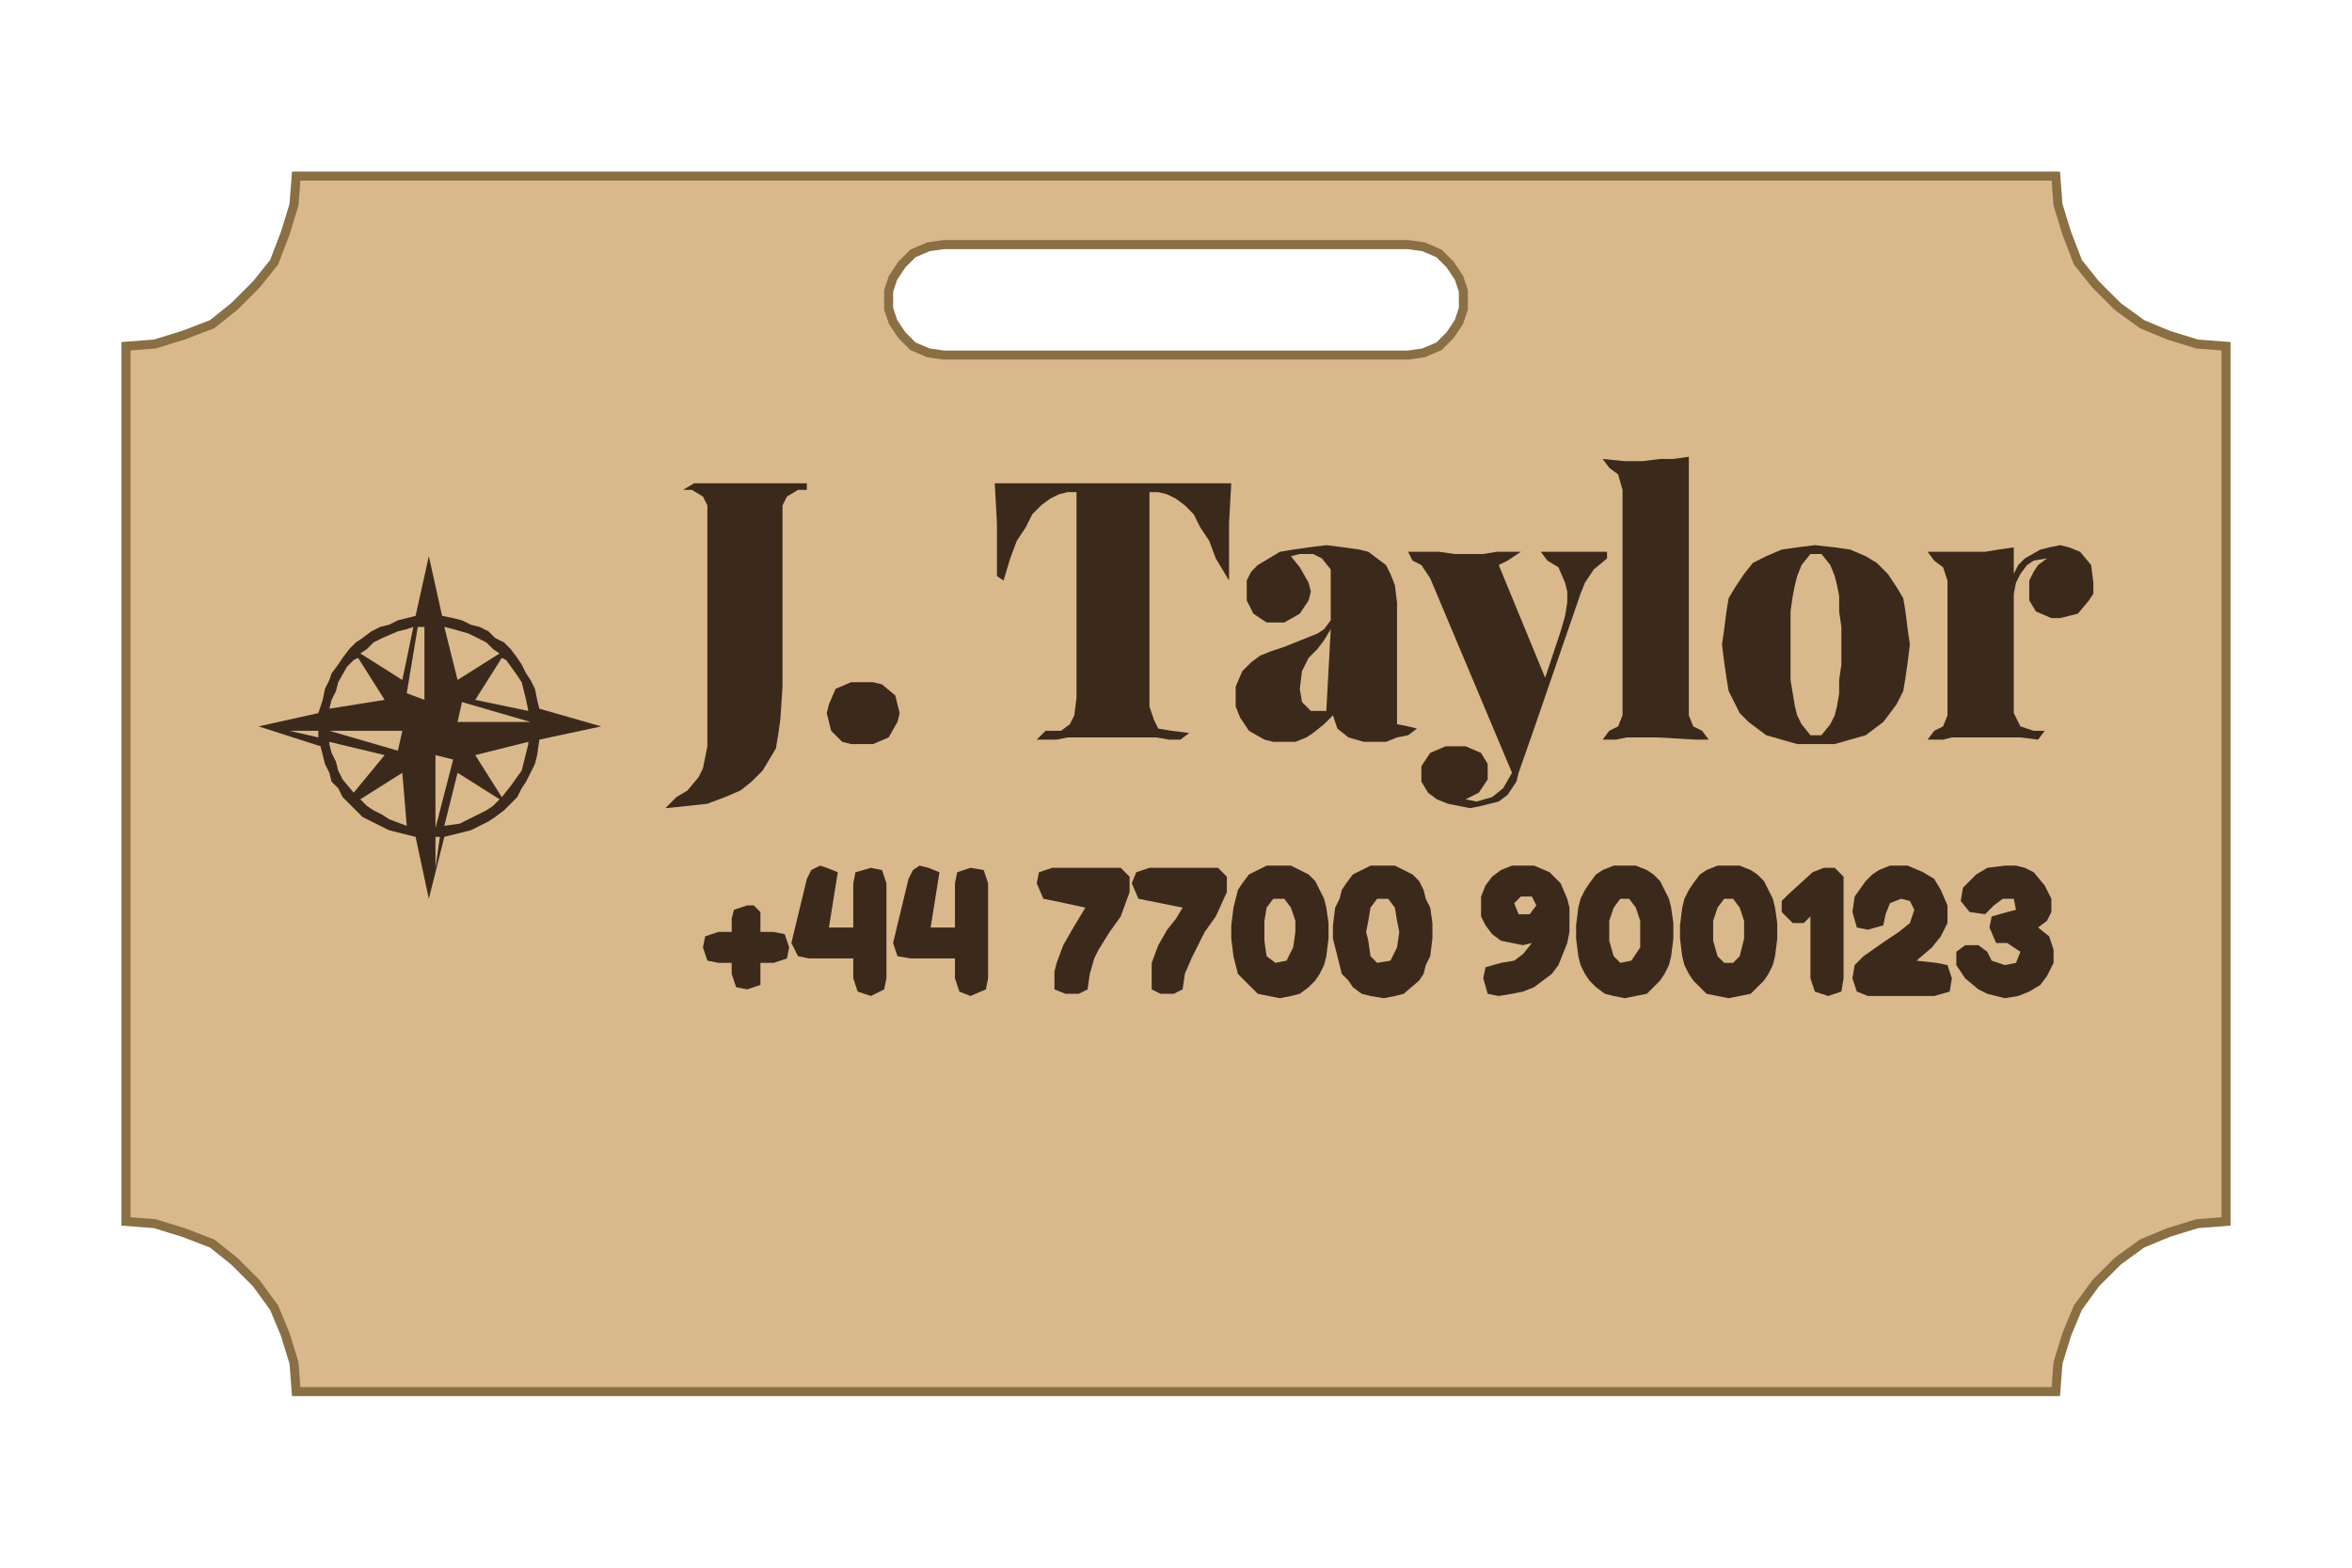
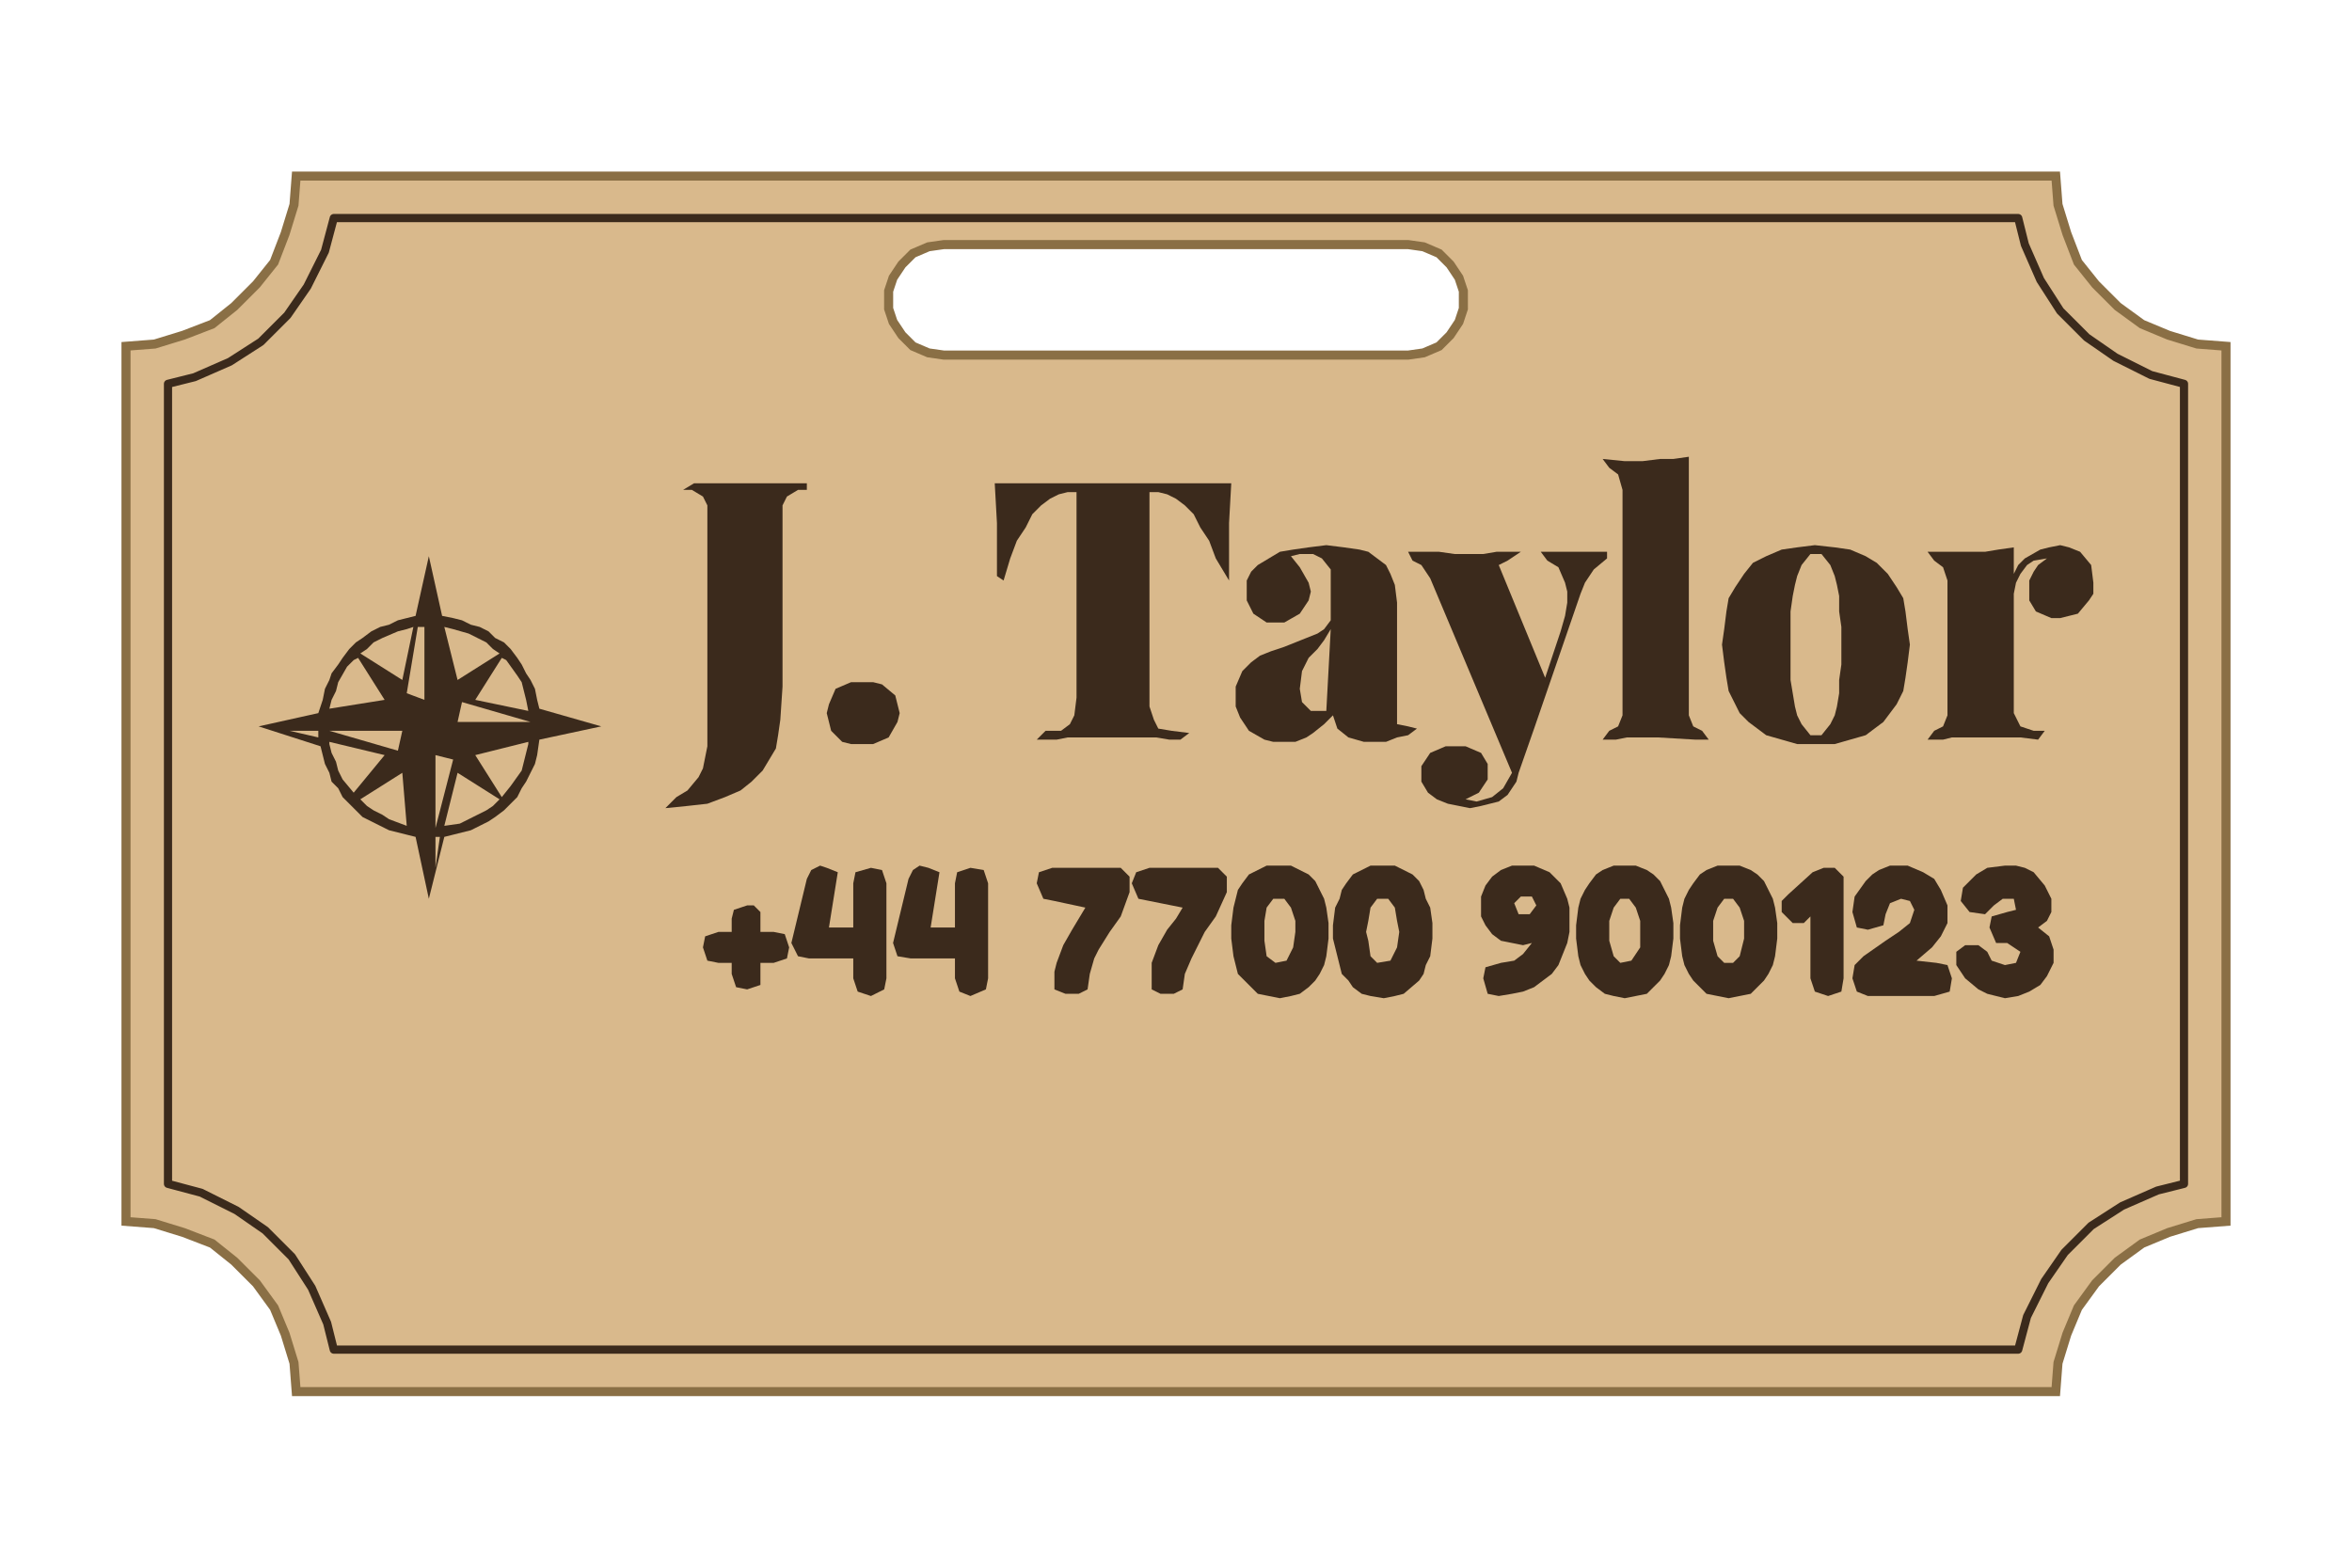
<svg xmlns="http://www.w3.org/2000/svg" width="300" height="200" viewBox="-5.7 -5.7 106.4 66.4">
  <path fill="#D9B98C" fill-rule="evenodd" stroke="#8A6F45" stroke-width=".41" d="m87.4 1.3.4 1.3.5 1.3.8 1 1 1 1.1.8 1.2.5 1.3.4 1.3.1v39.6l-1.3.1-1.3.4-1.2.5-1.1.8-1 1-.8 1.1-.5 1.2-.4 1.3-.1 1.3H7.7l-.1-1.3-.4-1.3-.5-1.2-.8-1.1-1-1-1-.8-1.3-.5-1.3-.4-1.3-.1V7.7l1.3-.1 1.3-.4 1.3-.5 1-.8 1-1 .8-1 .5-1.3.4-1.3.1-1.3h79.6ZM37 3.1l-.7.1-.7.3-.5.5-.4.6-.2.6V6l.2.6.4.6.5.5.7.3.7.1h21l.7-.1.7-.3.5-.5.4-.6.2-.6v-.8l-.2-.6-.4-.6-.5-.5-.7-.3-.7-.1Z" />
  <path fill="#3B2A1C" fill-rule="evenodd" d="m52.7 31.2.4.2.4.2.3.3.2.4.2.4.1.4.1.7v.7l-.1.8-.1.4-.2.4-.2.3-.3.3-.4.3-.4.1-.5.1-.5-.1-.5-.1-.3-.3-.3-.3-.3-.3-.1-.4-.1-.4-.1-.8v-.6l.1-.8.1-.4.1-.4.2-.3.3-.4.4-.2.4-.2h.6Zm-.8 1.5-.3.4-.1.6v.9l.1.7.4.3.5-.1.3-.6.1-.7v-.5l-.2-.6-.3-.4h-.2Zm5.5-1.5.4.2.4.2.3.3.2.4.1.4.2.4.1.7v.7l-.1.8-.2.4-.1.4-.2.3-.7.6-.4.1-.5.1-.6-.1-.4-.1-.4-.3-.2-.3-.3-.3-.1-.4-.1-.4-.2-.8v-.6l.1-.8.2-.4.1-.4.2-.3.3-.4.4-.2.4-.2h.6Zm-.8 1.5-.3.4-.1.6-.1.5.1.4.1.7.3.3.6-.1.3-.6.1-.7-.1-.5-.1-.6-.3-.4h-.2Zm11.7-1.5.5.2.3.2.3.3.2.4.2.4.1.4.1.7v.7l-.1.8-.1.4-.2.4-.2.3-.3.3-.3.3-.5.1-.5.1-.5-.1-.4-.1-.4-.3-.3-.3-.2-.3-.2-.4-.1-.4-.1-.8v-.6l.1-.8.1-.4.2-.4.2-.3.3-.4.3-.2.5-.2h.5Zm-.7 1.5-.3.4-.2.6v.9l.2.7.3.3.5-.1.4-.6v-1.2l-.2-.6-.3-.4h-.2Zm5.4-1.5.5.2.3.2.3.3.2.4.2.4.1.4.1.7v.7l-.1.8-.1.4-.2.4-.2.3-.3.3-.3.3-.5.1-.5.1-.5-.1-.5-.1-.3-.3-.3-.3-.2-.3-.2-.4-.1-.4-.1-.8v-.6l.1-.8.1-.4.2-.4.2-.3.3-.4.3-.2.5-.2h.5Zm-.7 1.5-.3.4-.2.6v.9l.2.7.3.3h.4l.3-.3.2-.8v-.8l-.2-.6-.3-.4h-.2Zm13.2-1.5.4.1.4.2.5.6.3.6v.6l-.2.4-.4.3.5.4.2.6v.6l-.3.6-.3.4-.5.3-.5.2-.6.1-.4-.1-.4-.1-.4-.2-.6-.5-.4-.6v-.6l.4-.3h.6l.4.3.2.4.6.2.5-.1.2-.5-.6-.4h-.5l-.3-.7.1-.5.7-.2.4-.1-.1-.5h-.5l-.4.3-.4.4-.7-.1-.4-.5.1-.6.3-.3.3-.3.5-.3.8-.1Zm-8.2.1.4.4v4.6l-.1.6-.6.2-.6-.2-.2-.6v-2.8l-.3.3h-.5l-.5-.5v-.5l.3-.3 1.1-1 .5-.2h.2Zm3.3-.1.7.3.5.3.3.5.3.7v.8l-.3.6-.4.5-.7.6.9.1.5.1.2.6-.1.6-.7.2h-3l-.5-.2-.2-.6.1-.6.4-.4 1-.7.6-.4.5-.4.2-.6-.2-.4-.4-.1-.5.2-.2.5-.1.5-.7.2-.5-.1-.2-.7.1-.7.5-.7.3-.3.3-.2.5-.2h.4Zm-16.9 0 .7.3.5.5.3.7.1.4v1.1l-.1.5-.2.5-.2.5-.3.4-.4.3-.4.3-.5.2-.5.1-.6.1-.5-.1-.2-.7.1-.5.7-.2.6-.1.4-.3.4-.5-.4.1-.5-.1-.5-.1-.4-.3-.3-.4-.2-.4v-.9l.2-.5.3-.4.4-.3.5-.2h.5Zm-.6 1.4-.3.3.2.5h.5l.3-.4-.2-.4h-.3ZM45 31.3l.4.4v.7l-.4 1.1-.5.7-.5.8-.2.4-.2.7-.1.7-.4.2h-.6l-.5-.2V36l.1-.4.3-.8.4-.7.3-.5.3-.5-1.4-.3-.5-.1-.3-.7.1-.5.6-.2h2.8Zm4.4 0 .4.4v.7l-.5 1.1-.5.7-.4.8-.2.4-.3.7-.1.7-.4.2h-.6l-.4-.2v-1.2l.3-.8.4-.7.4-.5.3-.5-1.5-.3-.5-.1-.3-.7.2-.5.6-.2H49Zm-17.7 0 .5.2-.4 2.5h1.1v-2l.1-.5.7-.2.5.1.2.6v4.3l-.1.5-.6.3-.6-.2-.2-.6v-.9h-2l-.5-.1-.3-.6.7-2.9.2-.4.4-.2Zm4.6 0 .5.2-.4 2.5h1.1v-2l.1-.5.6-.2.6.1.2.6v4.3l-.1.5-.7.3-.5-.2-.2-.6v-.9h-2l-.6-.1-.2-.6.7-2.9.2-.4.3-.2ZM28.4 33l.3.3v.9h.6l.5.1.2.6-.1.5-.6.2h-.6v1l-.6.2-.5-.1-.2-.6v-.5h-.6l-.5-.1-.2-.6.1-.5.6-.2h.6v-.6l.1-.4.6-.2ZM14.3 19.9l.5.1.4.1.4.2.4.1.4.2.3.3.4.2.3.3.3.4.2.3.2.4.2.3.2.4.1.5.1.4 2.8.8-2.8.6-.1.7-.1.4-.2.4-.2.4-.2.3-.2.4-.3.3-.3.3-.4.3-.3.2-.4.2-.4.2-.4.1-.4.1-.4.1-.7 2.8-.6-2.8-.4-.1-.4-.1-.4-.1-.4-.2-.4-.2-.4-.2-.3-.3-.3-.3-.3-.3-.2-.4-.3-.3-.1-.4-.2-.4-.1-.4-.1-.4-2.8-.9 2.7-.6.2-.6.1-.5.2-.4.1-.3.3-.4.2-.3.3-.4.3-.3.3-.2.4-.3.4-.2.4-.1.4-.2.4-.1.4-.1.6-2.7Zm-.3 10v1.4l.2-1.4Zm0-.4.8-3.1-.8-.2Zm.4-.1.7-.1.8-.4.4-.2.3-.2.3-.3L15 27Zm-3.8-1.2.3.3.3.2.4.2.3.2.8.3-.2-2.4Zm-1.4-2.5.1.4.2.4.1.4.2.4.5.6 1.4-1.7-2.5-.6Zm6.6.5 1.2 1.9.4-.5.5-.7.1-.4.1-.4.1-.4v-.1Zm-6.6-1.1 3.1.9.2-.9Zm-1.8 0 1.3.3v-.3Zm11.3-.6 1.4.2zm-3.7.2h3.3l-3.1-.9Zm.8-1 2.4.5-.1-.5-.1-.4-.1-.4-.2-.3-.5-.7-.2-.1Zm-5.5-1.8-.3.3-.4.7-.1.4-.2.4-.1.4 2.5-.4-1.2-1.9Zm2.9-1.5-.5 3 .8.3v-3.3Zm1.8 2.4 1.9-1.2-.3-.2-.3-.3-.4-.2-.4-.2-.7-.2-.4-.1Zm-2.3-2.3-.4.1-.7.3-.4.2-.3.3-.3.2 1.9 1.2.5-2.4Zm.6-.6.2-1.3Zm17.5-5.7h-.4l-.5.3-.2.4v8.2l-.1 1.5-.1.7-.1.6-.3.5-.3.5-.5.5-.5.4-.7.3-.8.3-.9.1-1 .1.5-.5.5-.3.5-.6.2-.4.1-.5.1-.5V14.9l-.2-.4-.5-.3h-.4l.5-.3h5.1ZM67 17.3l-.6.5-.4.6-.2.5-2.1 6.1-.7 2-.1.4-.4.6-.4.3-.8.2-.5.1-.5-.1-.5-.1-.5-.2-.4-.3-.3-.5v-.7l.4-.6.7-.3h.9l.7.3.3.5v.7l-.4.6-.6.3.5.1.7-.2.5-.4.4-.7-3.7-8.8-.4-.6-.4-.2-.2-.4h1.4l.7.1h1.3l.6-.1h1.1l-.6.4-.4.2 2.1 5.1.7-2.1.2-.7.1-.6v-.5l-.1-.4-.3-.7-.5-.3-.3-.4h3Zm-33.2 5.6.4.1.6.5.2.8-.1.4-.4.7-.7.3h-1l-.4-.1-.5-.5-.2-.8.1-.4.3-.7.7-.3h.5Zm43.5-6.1.7.1.7.3.5.3.5.5.4.6.3.5.1.6.1.8.1.7-.1.8-.1.7-.1.6-.3.6-.3.4-.3.4-.4.3-.4.3-.7.2-.7.2h-1.7l-.7-.2-.7-.2-.4-.3-.4-.3-.4-.4-.2-.4-.3-.6-.1-.6-.1-.7-.1-.8.1-.7.1-.8.1-.6.3-.5.4-.6.4-.5.6-.3.7-.3.7-.1.8-.1Zm-1.1.3-.4.5-.2.5-.1.4-.1.5-.1.7v3.1l.1.6.1.6.1.4.2.4.4.5h.5l.4-.5.2-.4.1-.4.1-.6v-.6l.1-.7v-1.7l-.1-.7V19l-.1-.5-.1-.4-.2-.5-.4-.5h-.3Zm-21.1-.3.7.1.4.1.4.3.4.3.2.4.2.5.1.8v5.5l.5.1.4.1-.4.3-.5.1-.5.2h-1l-.7-.2-.5-.4-.2-.6-.4.4-.5.4-.3.2-.5.2h-1l-.4-.1-.7-.4-.4-.6-.2-.5v-.9l.3-.7.4-.4.4-.3.5-.2.6-.2 1-.4.5-.2.3-.2.3-.4v-2.3l-.4-.5-.4-.2h-.6l-.4.1.4.5.4.7.1.4-.1.4-.4.6-.7.4h-.8l-.6-.4-.3-.6v-.9l.2-.4.3-.3.5-.3.5-.3.6-.1.7-.1.8-.1Zm-.9 4.2-.3.4-.4.4-.3.6-.1.8.1.6.4.4h.7l.2-3.7Zm-4.3-5.3v2.6l-.6-1-.3-.8-.4-.6-.3-.6-.4-.4-.4-.3-.4-.2-.4-.1h-.4V24l.2.6.2.4.6.1.8.1-.4.3h-.5l-.6-.1h-4l-.5.1h-.9l.4-.4h.7l.4-.3.2-.4.1-.8v-9.3h-.4l-.4.1-.4.2-.4.3-.4.4-.3.6-.4.6-.3.8-.3 1-.3-.2v-2.4l-.1-1.8H50ZM70.7 24v.4l.2.5.4.2.3.4H71l-1.7-.1h-1.4l-.5.1h-.6l.3-.4.4-.2.2-.5V14.2l-.2-.7-.4-.3-.3-.4 1 .1h.8l.8-.1h.6l.7-.1Zm17.2-7.2.5.2.5.6.1.8v.5l-.2.3-.5.6-.8.2h-.4l-.7-.3-.3-.5v-.9l.2-.4.2-.3.4-.3-.6.1-.3.2-.3.4-.2.4-.1.5v5.4l.3.6.6.2h.5l-.3.4-.8-.1h-3.1l-.4.1h-.7l.3-.4.4-.2.2-.5v-6.1l-.2-.6-.4-.3-.3-.4h2.6l.6-.1.7-.1V18l.2-.4.3-.3.7-.4.4-.1.5-.1Z" />
+   <path fill="none" stroke="#3B2A1C" stroke-linecap="round" stroke-linejoin="round" stroke-width=".37" d="m85.9 3.1.7 1.6.9 1.4 1.2 1.2 1.3.9 1.6.8 1.5.4v36.2l-1.2.3-1.6.7-1.4.9-1.2 1.2-.9 1.3-.8 1.6-.4 1.5H9.4l-.3-1.2-.7-1.6-.9-1.4-1.2-1.2-1.3-.9-1.6-.8-1.5-.4V9.4l1.2-.3 1.6-.7 1.4-.9 1.2-1.2.9-1.3.8-1.6.4-1.5h76.2z" />
</svg>
